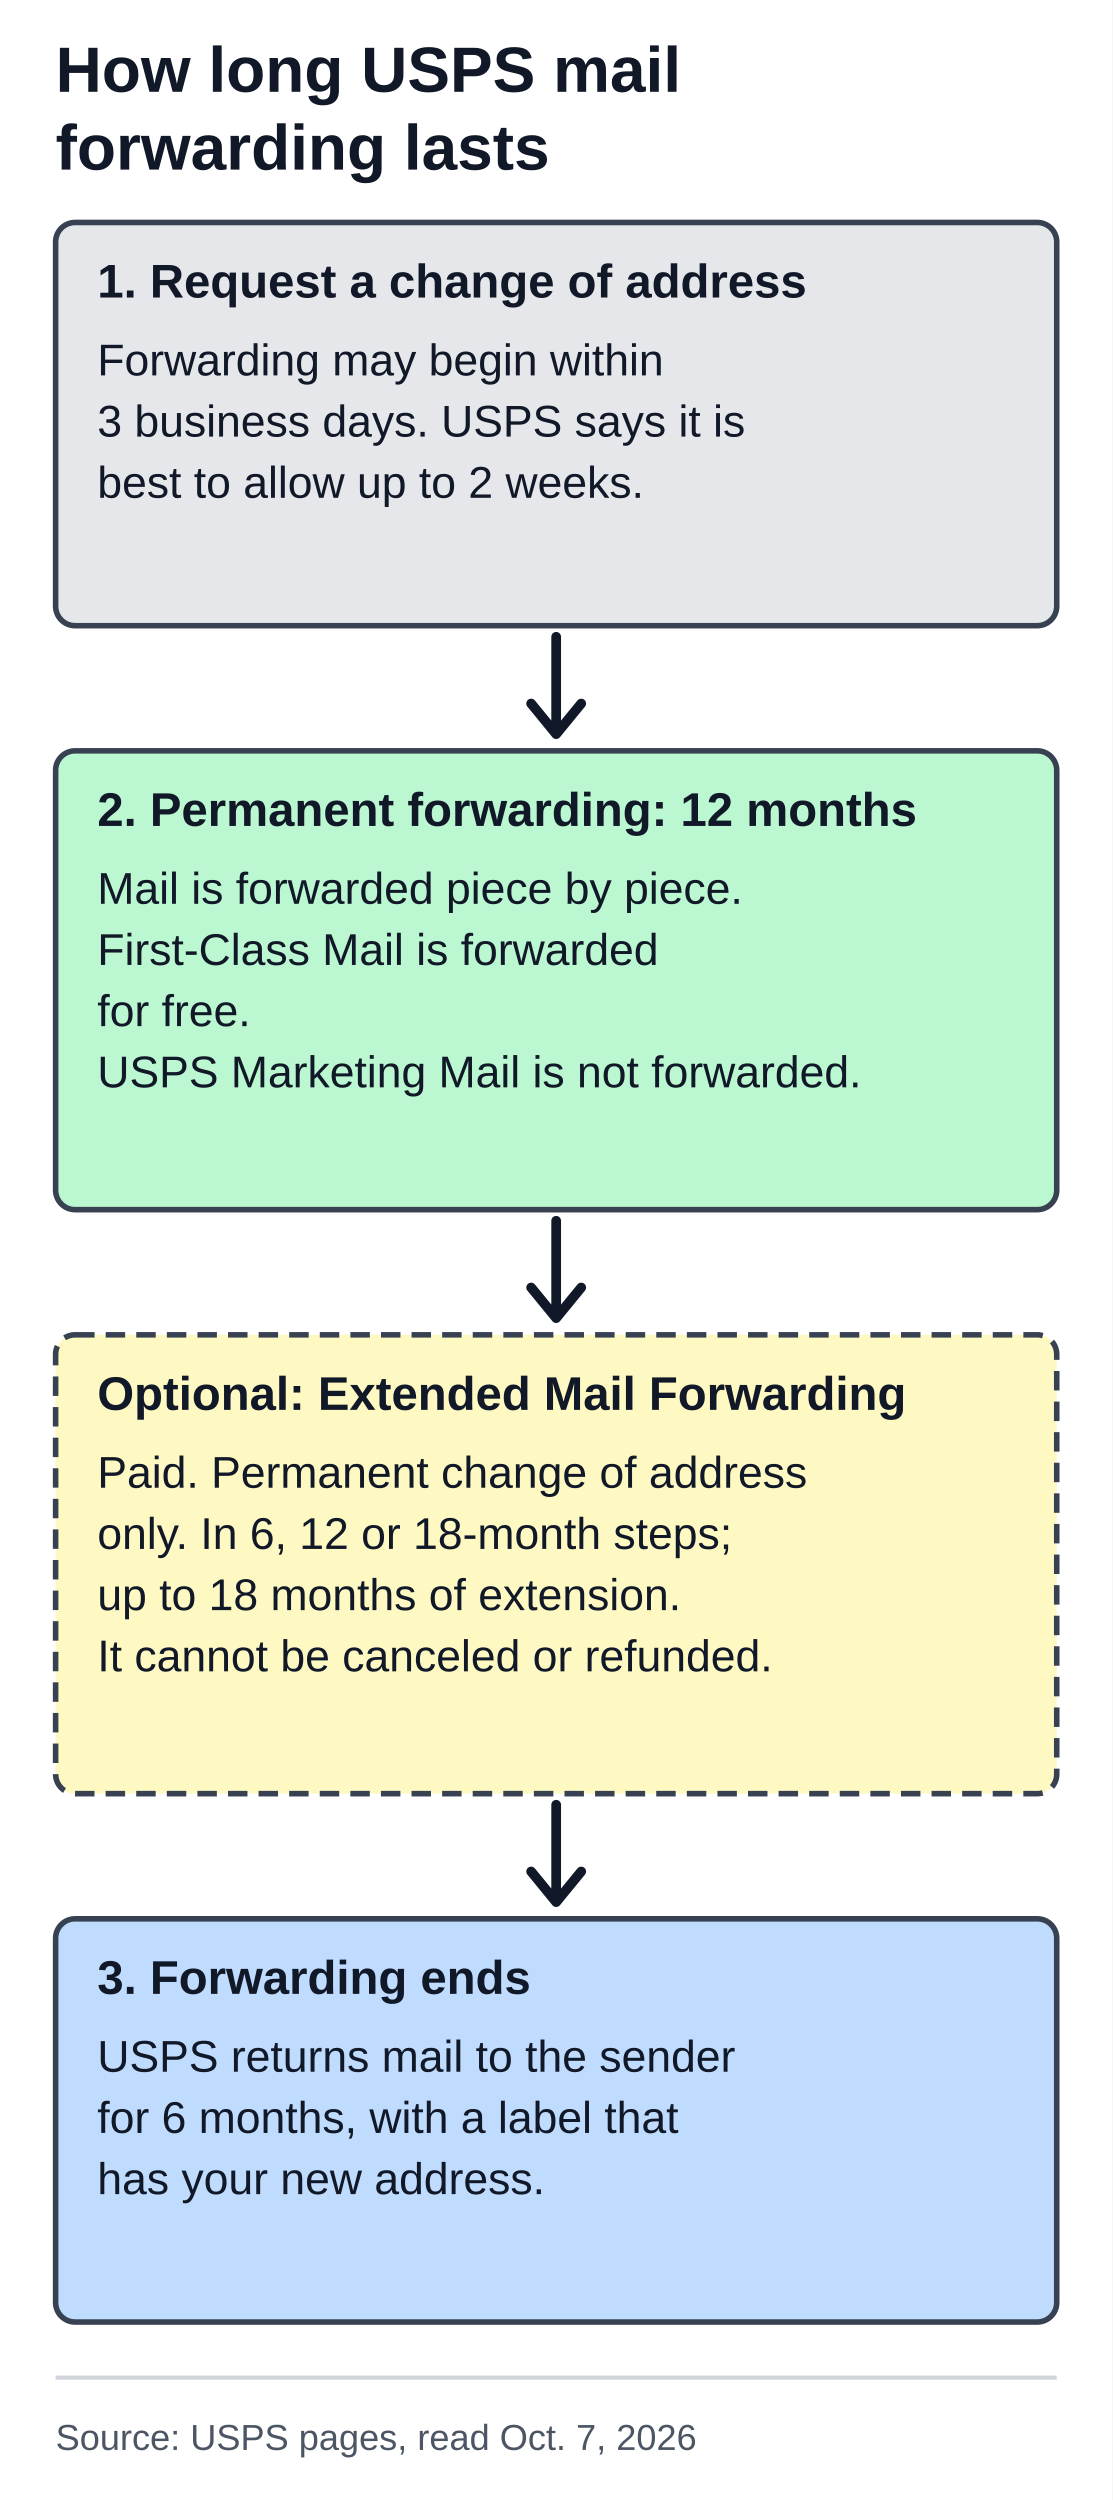
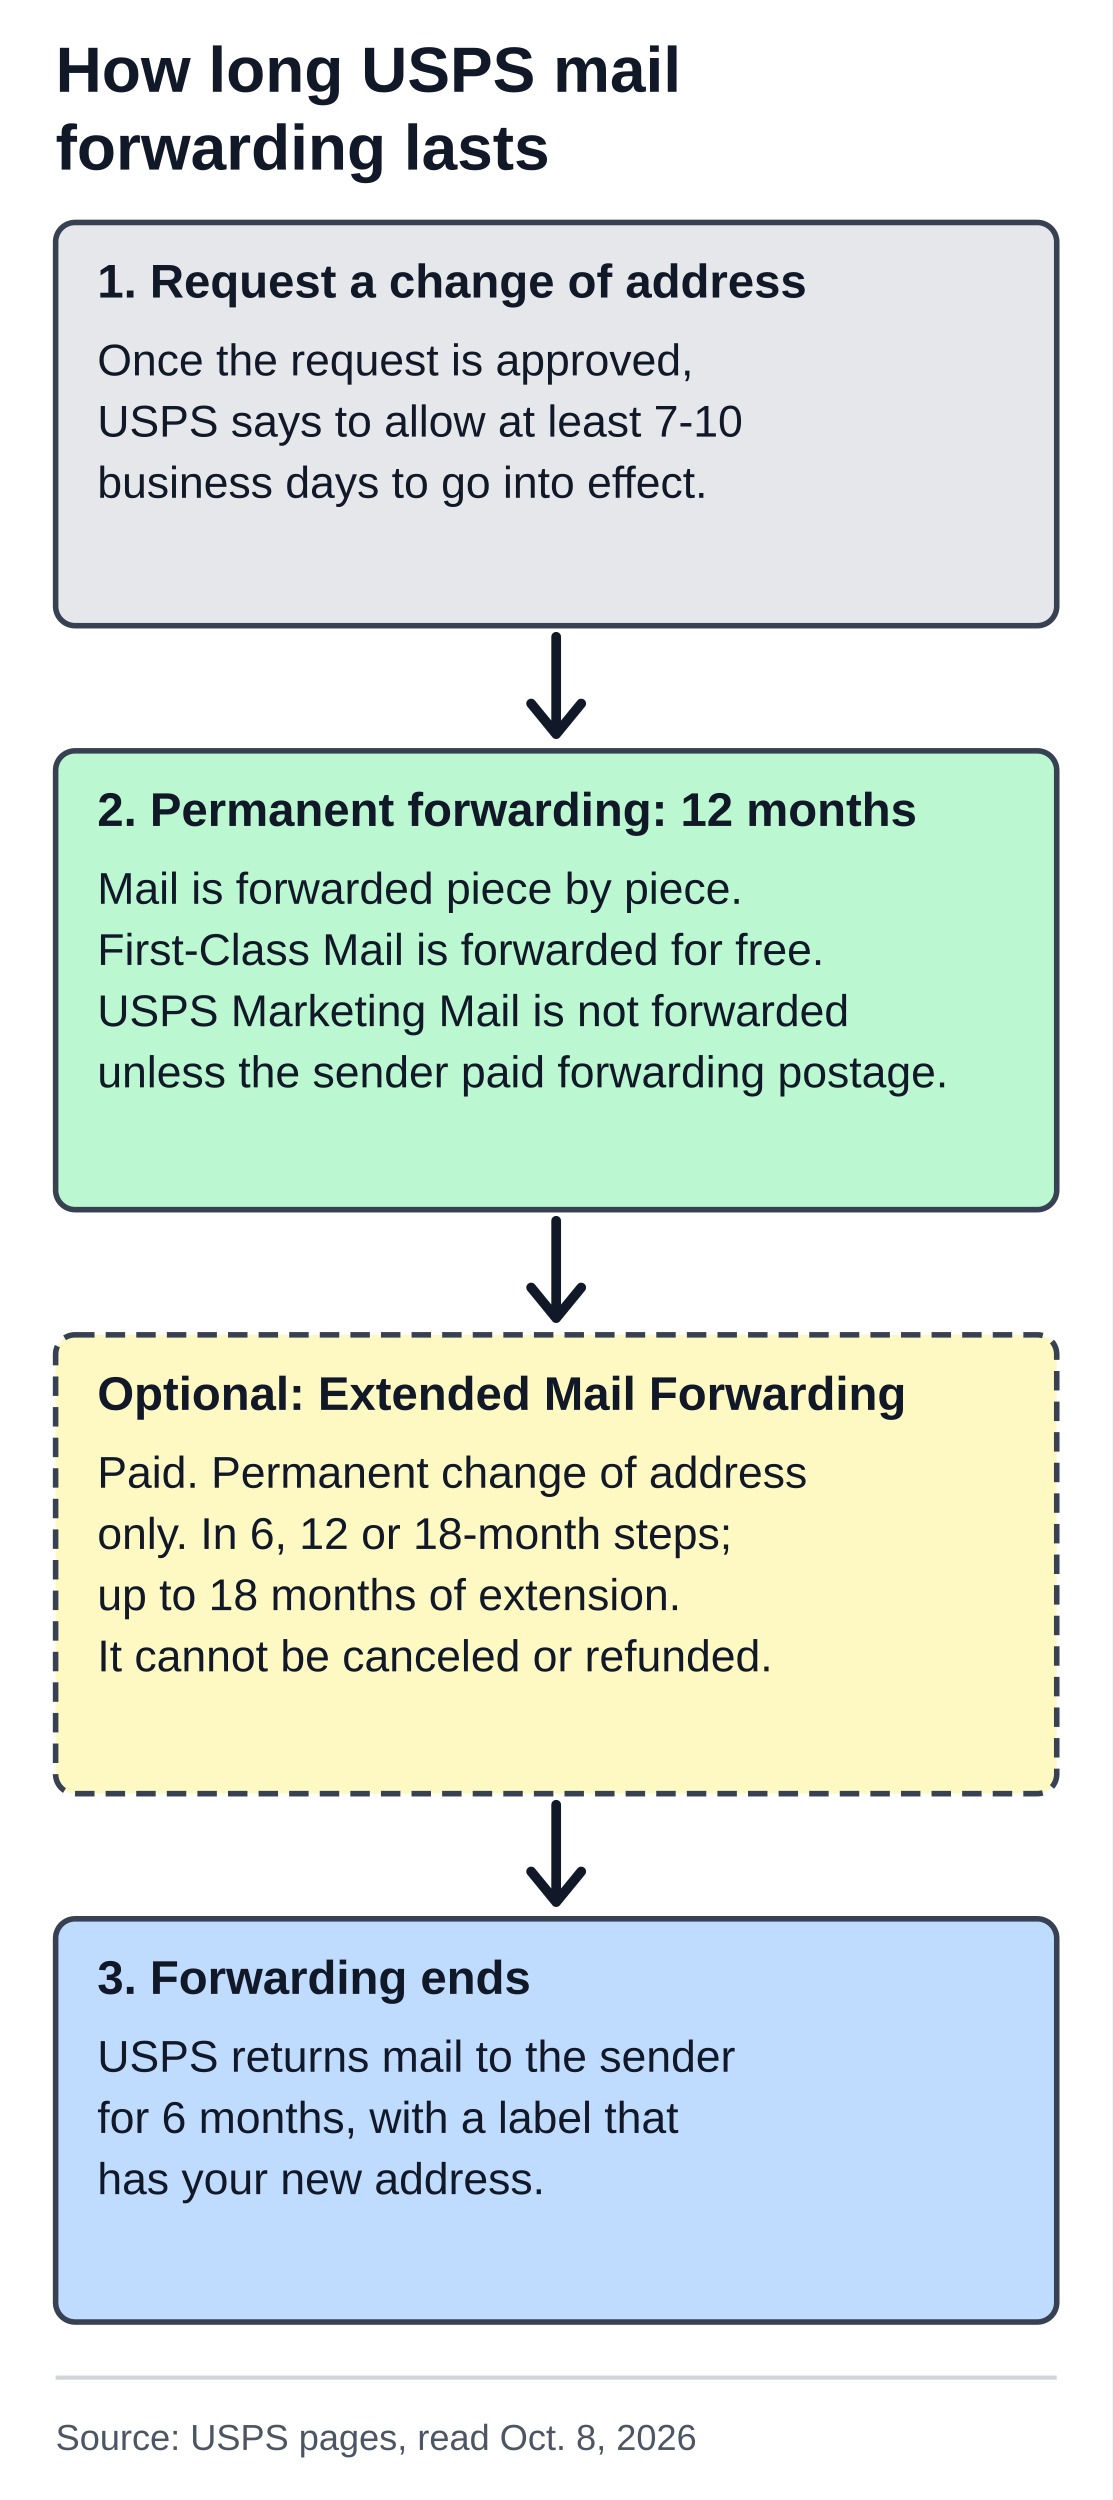
<svg xmlns="http://www.w3.org/2000/svg" width="800" height="1798" viewBox="0 0 800 1798" font-family="Arial, Helvetica, sans-serif">
  <rect width="800" height="1798" fill="#ffffff" />
  <text x="40" y="66" font-size="46" font-weight="bold" fill="#111827" text-anchor="start">How long USPS mail</text>
  <text x="40" y="122" font-size="46" font-weight="bold" fill="#111827" text-anchor="start">forwarding lasts</text>
  <rect x="40" y="160" width="720" height="290" rx="14" fill="#e5e7eb" stroke="#374151" stroke-width="4" />
  <text x="70" y="214" font-size="34" font-weight="bold" fill="#111827" text-anchor="start">1. Request a change of address</text>
-   <text x="70" y="270" font-size="32" fill="#111827" text-anchor="start">Forwarding may begin within</text>
-   <text x="70" y="314" font-size="32" fill="#111827" text-anchor="start">3 business days. USPS says it is</text>
-   <text x="70" y="358" font-size="32" fill="#111827" text-anchor="start">best to allow up to 2 weeks.</text>
+   <text x="70" y="270" font-size="32" fill="#111827" text-anchor="start">Once the request is approved,</text>
+   <text x="70" y="314" font-size="32" fill="#111827" text-anchor="start">USPS says to allow at least 7-10</text>
+   <text x="70" y="358" font-size="32" fill="#111827" text-anchor="start">business days to go into effect.</text>
  <path d="M400 458 V528 M382 506 L400 528 L418 506" stroke="#111827" stroke-width="7" fill="none" stroke-linecap="round" stroke-linejoin="round" />
  <rect x="40" y="540" width="720" height="330" rx="14" fill="#bbf7d0" stroke="#374151" stroke-width="4" />
  <text x="70" y="594" font-size="34" font-weight="bold" fill="#111827" text-anchor="start">2. Permanent forwarding: 12 months</text>
  <text x="70" y="650" font-size="32" fill="#111827" text-anchor="start">Mail is forwarded piece by piece.</text>
-   <text x="70" y="694" font-size="32" fill="#111827" text-anchor="start">First-Class Mail is forwarded</text>
-   <text x="70" y="738" font-size="32" fill="#111827" text-anchor="start">for free.</text>
-   <text x="70" y="782" font-size="32" fill="#111827" text-anchor="start">USPS Marketing Mail is not forwarded.</text>
+   <text x="70" y="694" font-size="32" fill="#111827" text-anchor="start">First-Class Mail is forwarded for free.</text>
+   <text x="70" y="738" font-size="32" fill="#111827" text-anchor="start">USPS Marketing Mail is not forwarded</text>
+   <text x="70" y="782" font-size="32" fill="#111827" text-anchor="start">unless the sender paid forwarding postage.</text>
  <path d="M400 878 V948 M382 926 L400 948 L418 926" stroke="#111827" stroke-width="7" fill="none" stroke-linecap="round" stroke-linejoin="round" />
  <rect x="40" y="960" width="720" height="330" rx="14" fill="#fef9c3" stroke="#374151" stroke-width="4" stroke-dasharray="14 8" />
  <text x="70" y="1014" font-size="34" font-weight="bold" fill="#111827" text-anchor="start">Optional: Extended Mail Forwarding</text>
  <text x="70" y="1070" font-size="32" fill="#111827" text-anchor="start">Paid. Permanent change of address</text>
  <text x="70" y="1114" font-size="32" fill="#111827" text-anchor="start">only. In 6, 12 or 18-month steps;</text>
  <text x="70" y="1158" font-size="32" fill="#111827" text-anchor="start">up to 18 months of extension.</text>
  <text x="70" y="1202" font-size="32" fill="#111827" text-anchor="start">It cannot be canceled or refunded.</text>
  <path d="M400 1298 V1368 M382 1346 L400 1368 L418 1346" stroke="#111827" stroke-width="7" fill="none" stroke-linecap="round" stroke-linejoin="round" />
  <rect x="40" y="1380" width="720" height="290" rx="14" fill="#bfdbfe" stroke="#374151" stroke-width="4" />
  <text x="70" y="1434" font-size="34" font-weight="bold" fill="#111827" text-anchor="start">3. Forwarding ends</text>
  <text x="70" y="1490" font-size="32" fill="#111827" text-anchor="start">USPS returns mail to the sender</text>
  <text x="70" y="1534" font-size="32" fill="#111827" text-anchor="start">for 6 months, with a label that</text>
  <text x="70" y="1578" font-size="32" fill="#111827" text-anchor="start">has your new address.</text>
  <line x1="40" y1="1710" x2="760" y2="1710" stroke="#d1d5db" stroke-width="3" />
-   <text x="40" y="1762" font-size="26" fill="#4b5563" text-anchor="start">Source: USPS pages, read Oct. 7, 2026</text>
+   <text x="40" y="1762" font-size="26" fill="#4b5563" text-anchor="start">Source: USPS pages, read Oct. 8, 2026</text>
</svg>
